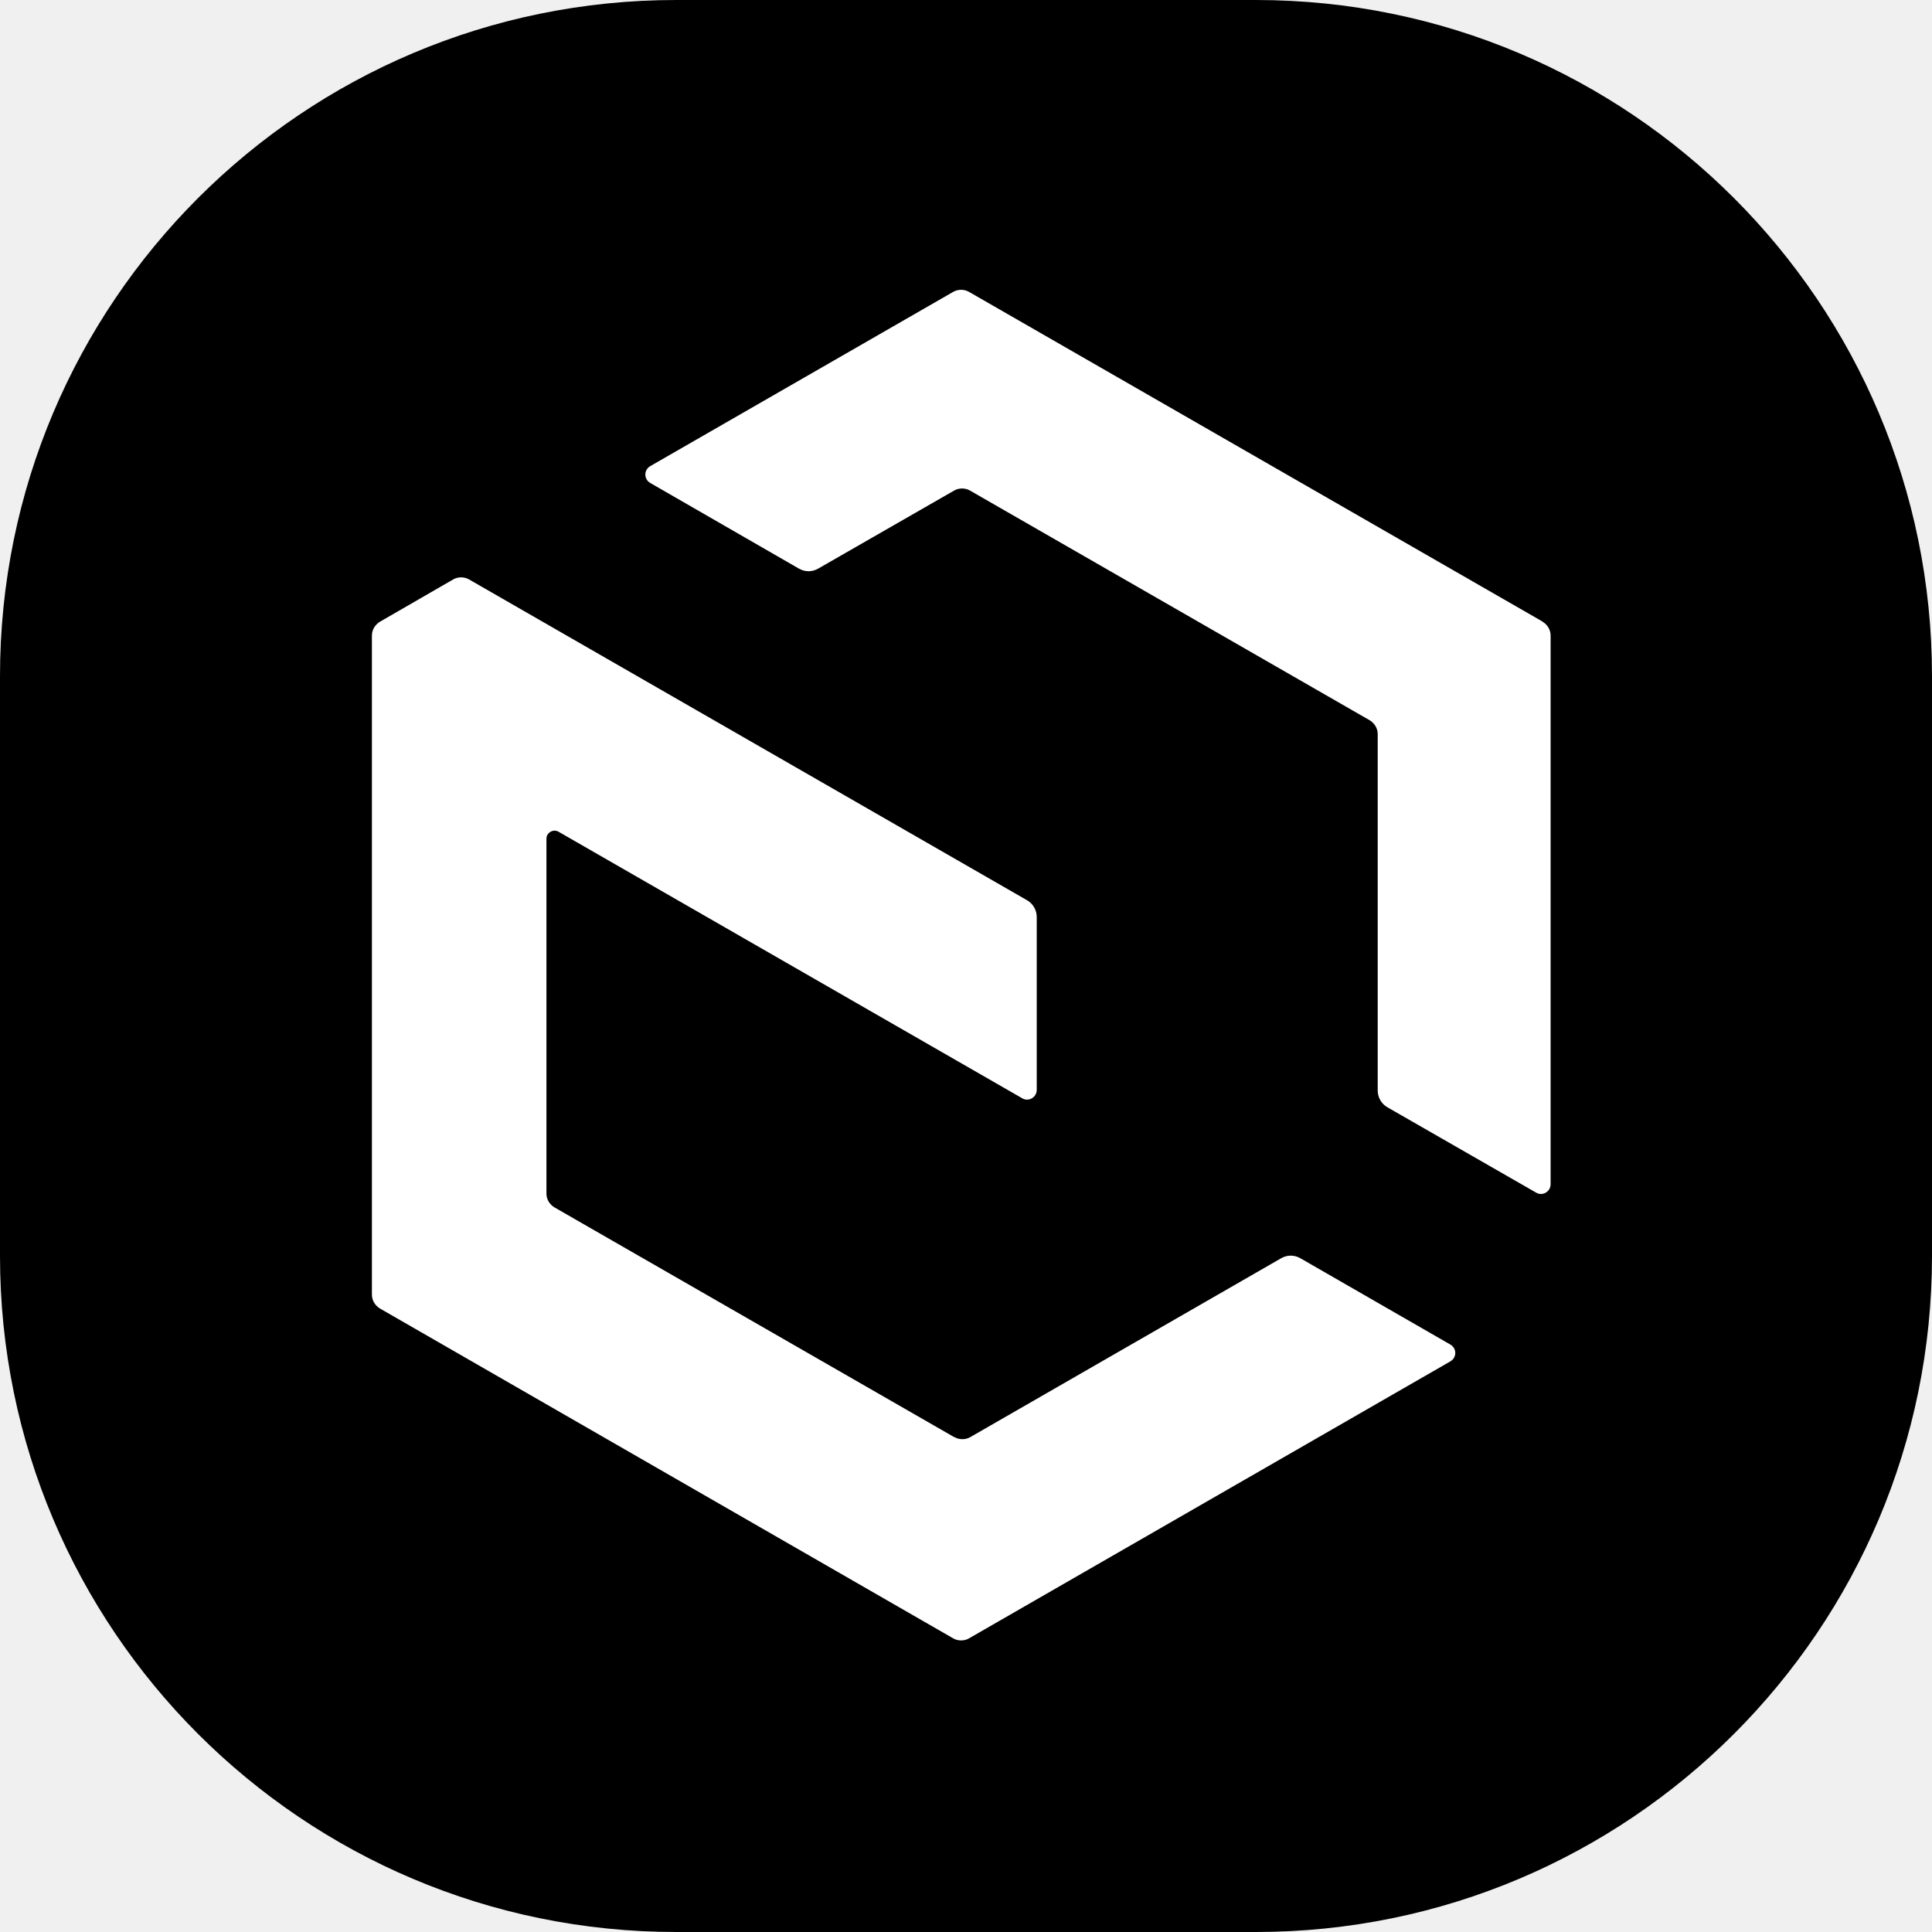
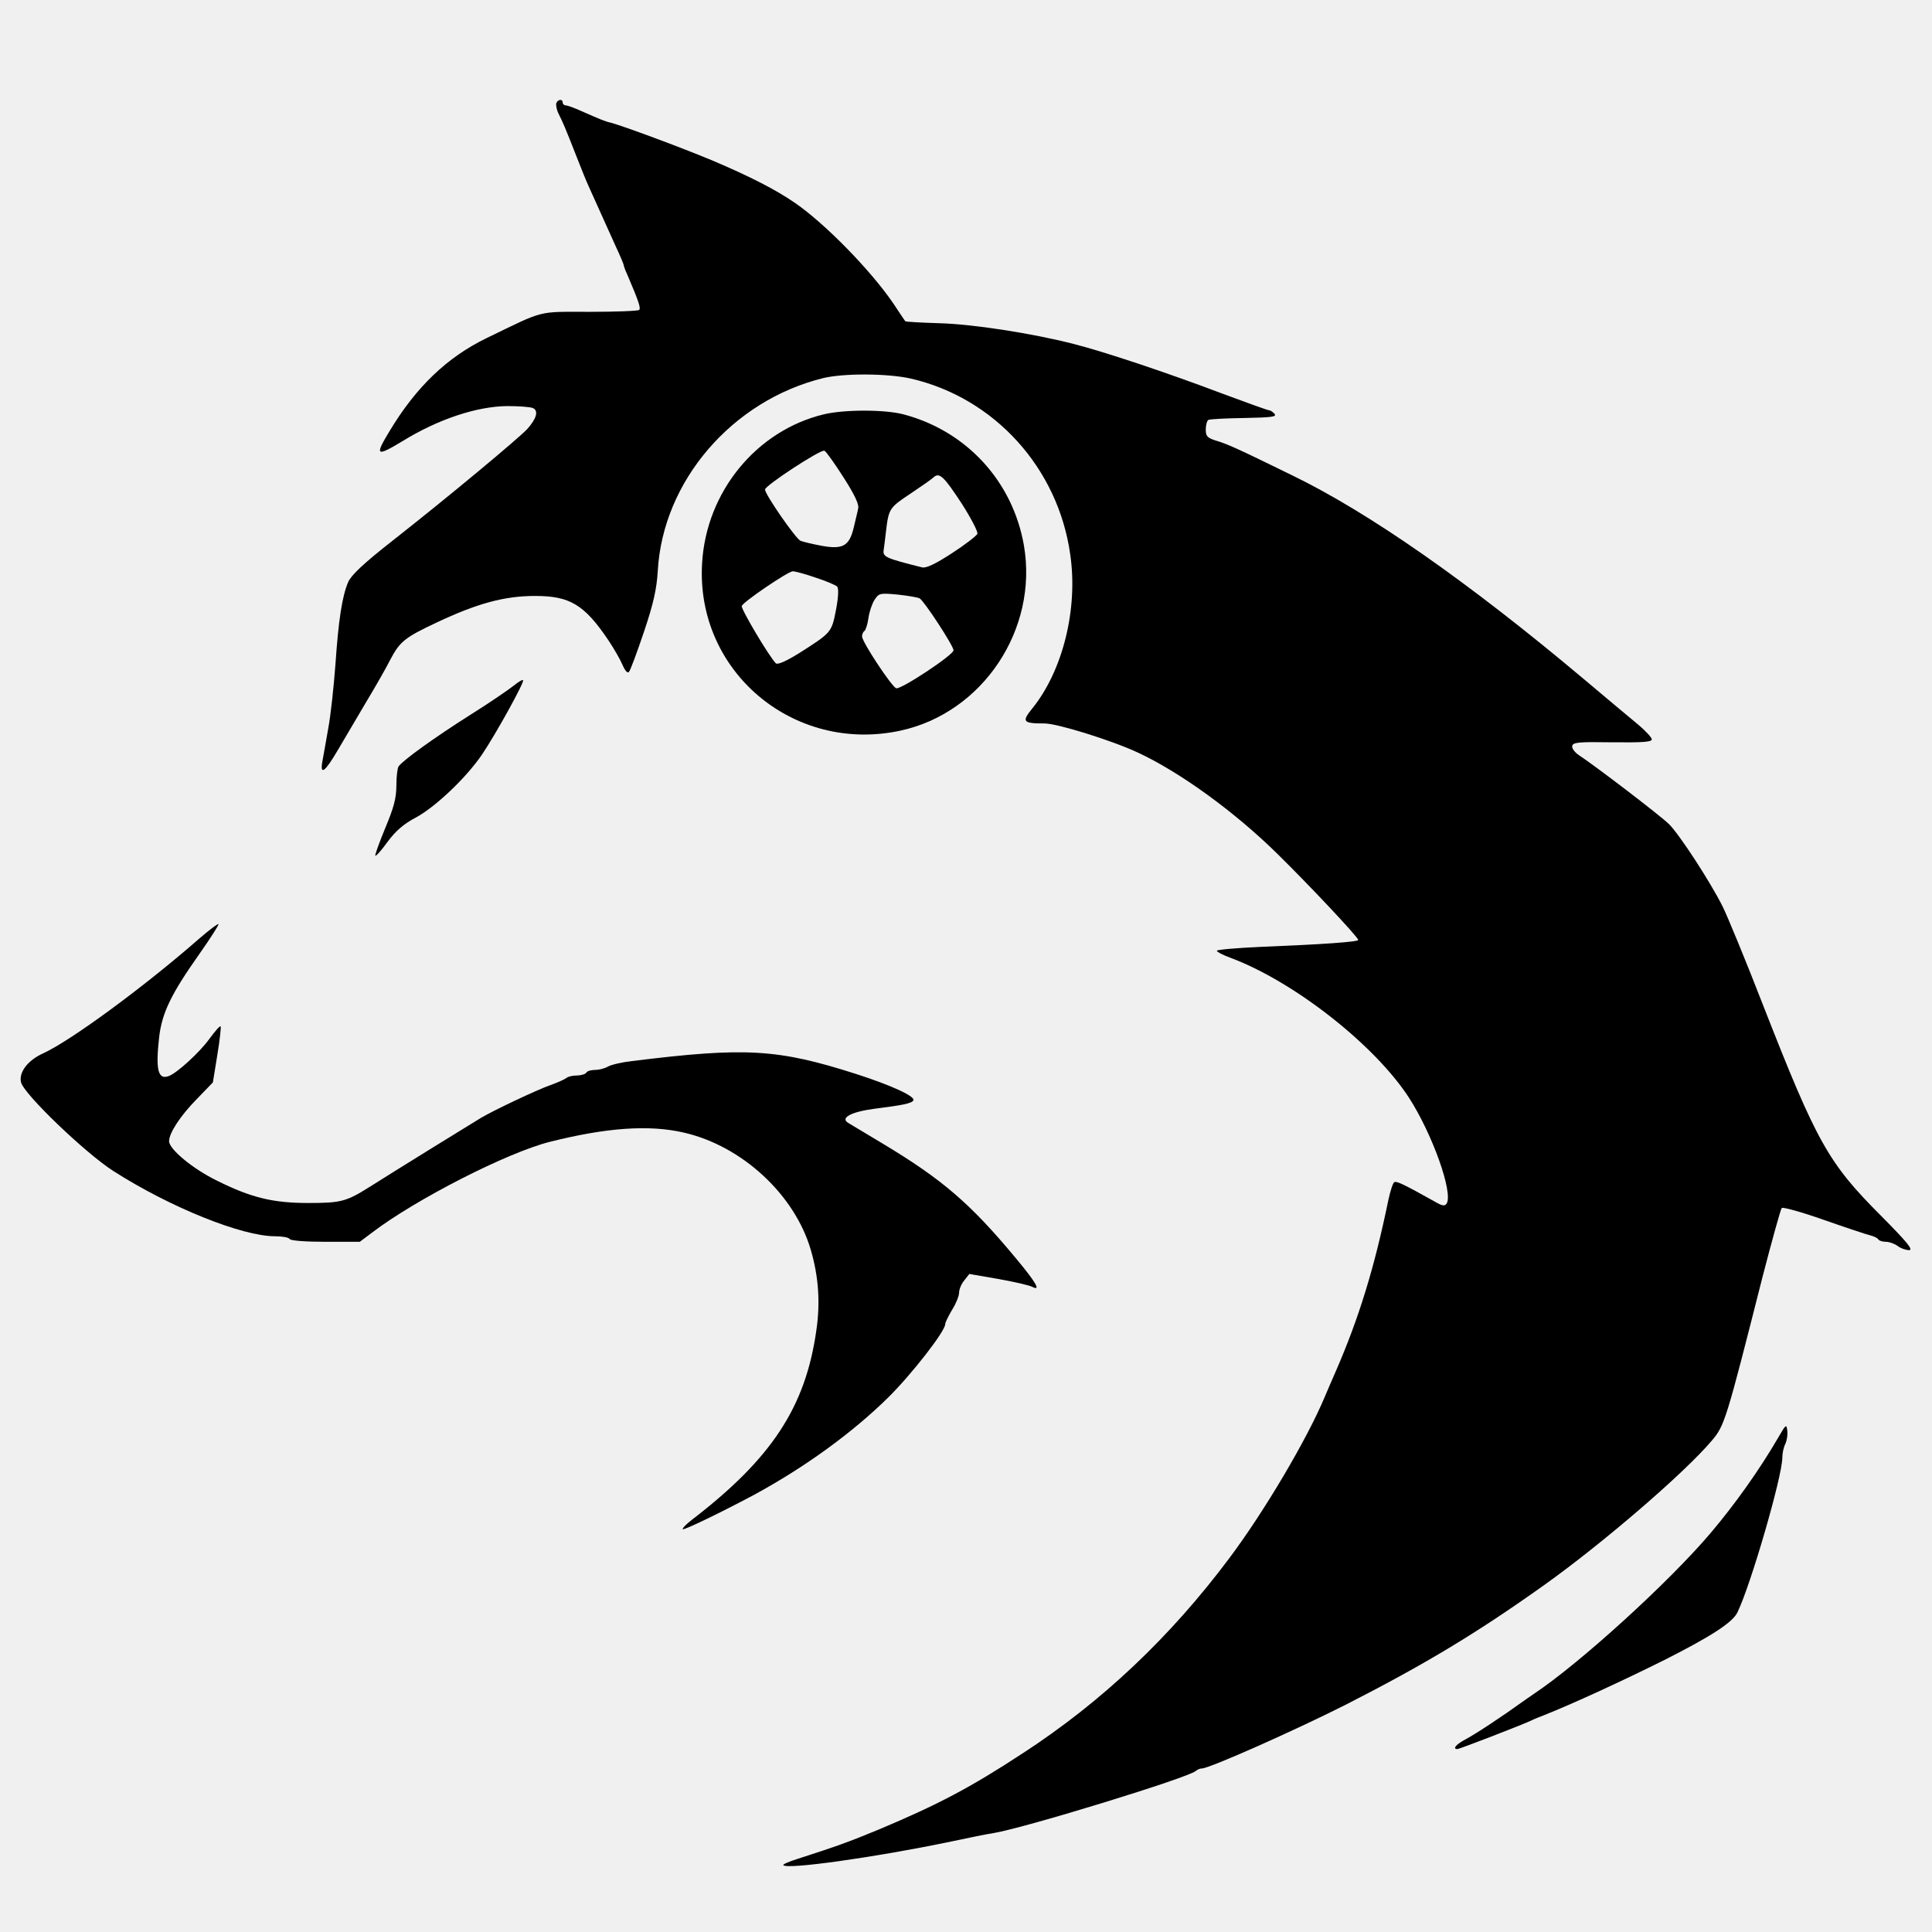
- <svg xmlns="http://www.w3.org/2000/svg" version="1.1" width="1000" height="1000">
-   <style>
-     #light-icon {
-       display: inline;
-     }
-     #dark-icon {
-       display: none;
-     }
- 
-     @media (prefers-color-scheme: dark) {
-       #light-icon {
-         display: none;
-       }
-       #dark-icon {
-         display: inline;
-       }
-     }
-   </style>
-   <g id="light-icon">
-     <svg version="1.1" width="1000" height="1000">
-       <g clip-path="url(#SvgjsClipPath1059)">
-         <rect width="1000" height="1000" fill="#000000" />
-         <g transform="matrix(5,0,0,5,192.5,150)">
-           <svg version="1.1" width="123" height="140">
-             <svg width="123" height="140" viewBox="0 0 123 140" fill="none">
-               <path d="M60.257 118.758L18.904 94.992C18.402 94.692 18.067 94.158 18.067 93.558V56.825C18.067 56.192 18.77 55.792 19.305 56.092L67.316 83.692C67.986 84.092 68.822 83.592 68.822 82.825V64.925C68.822 64.225 68.454 63.558 67.818 63.192L10.071 29.992C9.569 29.692 8.9 29.692 8.398 29.992L0.836 34.358C0.335 34.658 0 35.192 0 35.792V104.025C0 104.625 0.335 105.158 0.836 105.458L60.157 139.592C60.658 139.892 61.328 139.892 61.829 139.592L111.647 110.925C112.317 110.525 112.317 109.592 111.647 109.192L96.123 100.258C95.487 99.892 94.751 99.892 94.116 100.258L61.963 118.758C61.461 119.058 60.792 119.058 60.29 118.758H60.257Z" fill="white" />
-               <path d="M121.149 34.325L61.829 0.225C61.328 -0.075 60.658 -0.075 60.157 0.225L28.807 18.258C28.138 18.658 28.138 19.592 28.807 19.992L44.197 28.858C44.833 29.225 45.569 29.225 46.205 28.858L60.257 20.792C60.759 20.492 61.428 20.492 61.93 20.792L103.283 44.558C103.785 44.858 104.12 45.392 104.12 45.992V82.892C104.12 83.592 104.488 84.258 105.123 84.625L120.514 93.458C121.183 93.858 122.019 93.358 122.019 92.592V35.792C122.019 35.192 121.685 34.658 121.183 34.358L121.149 34.325Z" fill="white" />
-             </svg>
-           </svg>
-         </g>
-       </g>
-       <defs>
-         <clipPath id="SvgjsClipPath1059">
-           <rect width="1000" height="1000" x="0" y="0" rx="350" ry="350" />
-         </clipPath>
-       </defs>
-     </svg>
-   </g>
-   <g id="dark-icon">
-     <svg version="1.1" width="1000" height="1000">
-       <g clip-path="url(#SvgjsClipPath1060)">
-         <rect width="1000" height="1000" fill="#000000" />
-         <g transform="matrix(5,0,0,5,192.5,150)">
-           <svg version="1.1" width="123" height="140">
-             <svg width="123" height="140" viewBox="0 0 123 140" fill="none">
-               <path d="M60.257 118.758L18.904 94.992C18.402 94.692 18.067 94.158 18.067 93.558V56.825C18.067 56.192 18.77 55.792 19.305 56.092L67.316 83.692C67.986 84.092 68.822 83.592 68.822 82.825V64.925C68.822 64.225 68.454 63.558 67.818 63.192L10.071 29.992C9.569 29.692 8.9 29.692 8.398 29.992L0.836 34.358C0.335 34.658 0 35.192 0 35.792V104.025C0 104.625 0.335 105.158 0.836 105.458L60.157 139.592C60.658 139.892 61.328 139.892 61.829 139.592L111.647 110.925C112.317 110.525 112.317 109.592 111.647 109.192L96.123 100.258C95.487 99.892 94.751 99.892 94.116 100.258L61.963 118.758C61.461 119.058 60.792 119.058 60.29 118.758H60.257Z" fill="white" />
-               <path d="M121.149 34.325L61.829 0.225C61.328 -0.075 60.658 -0.075 60.157 0.225L28.807 18.258C28.138 18.658 28.138 19.592 28.807 19.992L44.197 28.858C44.833 29.225 45.569 29.225 46.205 28.858L60.257 20.792C60.759 20.492 61.428 20.492 61.93 20.792L103.283 44.558C103.785 44.858 104.12 45.392 104.12 45.992V82.892C104.12 83.592 104.488 84.258 105.123 84.625L120.514 93.458C121.183 93.858 122.019 93.358 122.019 92.592V35.792C122.019 35.192 121.685 34.658 121.183 34.358L121.149 34.325Z" fill="white" />
-             </svg>
-           </svg>
-         </g>
-       </g>
-       <defs>
-         <clipPath id="SvgjsClipPath1060">
-           <rect width="1000" height="1000" x="0" y="0" rx="350" ry="350" />
-         </clipPath>
-       </defs>
-     </svg>
+ <svg xmlns="http://www.w3.org/2000/svg" version="1.0" width="697pt" height="697pt" viewBox="0 0 697 697" preserveAspectRatio="xMidYMid meet">
+   <g transform="translate(0,697) scale(0.1,-0.1)" fill="#000000" stroke="none">
+     <path d="M2007 6598 c-2 -7 1 -24 8 -38 15 -30 24 -50 65 -155 17 -44 37 -93 45 -110 18 -40 61 -135 96 -213 16 -34 29 -65 29 -68 0 -3 6 -20 14 -37 41 -96 48 -118 42 -125 -4 -4 -85 -7 -179 -7 -192 0 -159 8 -372 -95 -142 -69 -254 -176 -350 -336 -54 -89 -48 -93 48 -35 128 79 268 125 377 126 41 0 83 -3 92 -7 22 -9 14 -38 -20 -76 -33 -35 -285 -245 -485 -402 -106 -83 -150 -125 -161 -150 -22 -52 -35 -138 -46 -299 -6 -79 -17 -183 -26 -230 -8 -47 -18 -101 -21 -118 -9 -52 9 -39 57 43 25 42 71 120 102 173 32 53 71 121 87 153 34 64 53 79 166 132 146 69 245 96 355 96 126 0 178 -31 265 -160 20 -30 43 -70 51 -89 9 -21 18 -31 23 -25 5 5 29 70 54 144 35 104 46 155 50 220 18 324 268 615 597 696 75 18 234 17 317 -2 301 -70 530 -322 574 -634 29 -197 -27 -420 -137 -556 -39 -48 -34 -54 45 -54 45 0 242 -61 336 -105 151 -70 350 -214 505 -367 114 -112 290 -299 290 -309 0 -7 -128 -16 -352 -25 -87 -4 -158 -10 -158 -14 0 -4 21 -15 48 -25 229 -85 521 -314 645 -505 85 -132 160 -343 136 -382 -7 -10 -15 -9 -41 6 -113 63 -139 76 -148 71 -5 -3 -14 -31 -21 -63 -51 -248 -107 -428 -189 -617 -10 -22 -28 -65 -41 -95 -64 -153 -218 -413 -343 -580 -213 -285 -460 -519 -746 -705 -189 -124 -307 -186 -519 -275 -109 -45 -150 -60 -293 -106 -32 -10 -55 -20 -52 -23 15 -16 326 28 584 81 80 17 159 33 175 35 114 19 703 200 729 224 6 5 15 9 22 9 27 0 339 139 519 230 286 146 472 258 715 431 212 151 508 406 605 521 47 55 52 72 184 593 34 131 65 243 69 247 4 4 73 -15 152 -43 80 -28 155 -53 168 -56 12 -3 25 -9 28 -14 3 -5 15 -9 28 -9 12 0 31 -7 42 -15 10 -8 29 -15 41 -15 17 0 -5 27 -100 123 -191 191 -232 264 -425 757 -65 168 -132 329 -147 359 -46 92 -158 263 -194 298 -34 33 -270 213 -324 248 -15 10 -27 25 -25 34 3 13 23 15 146 13 108 -1 142 1 141 11 0 6 -22 30 -48 52 -27 22 -115 96 -197 165 -416 350 -777 602 -1054 736 -202 99 -232 112 -272 124 -32 10 -38 16 -38 40 0 16 4 31 9 35 6 3 64 6 130 7 98 2 118 4 109 15 -6 7 -15 13 -20 13 -5 0 -82 28 -171 61 -195 74 -423 150 -533 178 -152 39 -367 72 -487 75 -65 2 -119 5 -121 7 -2 2 -21 31 -43 64 -81 119 -246 288 -355 363 -71 49 -166 97 -298 153 -115 48 -318 123 -365 136 -23 5 -41 13 -107 42 -26 12 -52 21 -58 21 -5 0 -10 5 -10 10 0 14 -17 12 -23 -2z" />
+     <path d="M2971 5475 c-243 -59 -423 -280 -438 -536 -24 -390 329 -688 715 -605 297 64 498 365 446 668 -40 231 -207 413 -434 473 -67 18 -215 18 -289 0z m72 -227 c40 -62 57 -99 53 -112 -2 -12 -10 -43 -16 -69 -16 -67 -39 -80 -116 -66 -32 6 -66 14 -76 18 -17 7 -128 167 -128 185 1 15 200 145 214 140 6 -2 37 -46 69 -96z m428 -97 c33 -52 58 -100 55 -107 -3 -7 -44 -39 -92 -70 -60 -39 -92 -54 -107 -51 -132 33 -143 38 -139 63 2 11 5 39 8 64 10 85 12 88 87 138 39 26 78 53 85 60 21 19 37 4 103 -97z m-528 -265 c37 -12 72 -27 77 -32 6 -6 5 -37 -4 -84 -16 -82 -16 -82 -134 -157 -47 -29 -77 -42 -83 -36 -24 24 -127 197 -123 207 7 16 166 124 184 125 8 0 46 -10 83 -23z m375 -75 c16 -9 122 -171 122 -187 0 -17 -191 -143 -207 -137 -17 7 -123 167 -123 187 0 8 4 17 9 20 4 3 11 24 14 46 3 22 13 52 22 66 16 24 19 25 83 19 37 -4 73 -10 80 -14z" />
+     <path d="M1854 4497 c-16 -13 -87 -62 -159 -107 -128 -81 -243 -164 -257 -185 -4 -5 -8 -36 -8 -68 0 -46 -9 -80 -40 -154 -22 -53 -38 -98 -36 -100 2 -3 23 20 45 51 29 39 58 64 102 87 70 38 181 143 238 227 50 74 154 262 148 268 -2 3 -17 -6 -33 -19z" />
+     <path d="M719 3584 c-200 -175 -463 -368 -563 -414 -56 -25 -89 -69 -80 -105 11 -43 231 -254 332 -319 206 -132 465 -236 584 -236 26 0 50 -4 53 -10 4 -6 58 -10 130 -10 l123 0 44 33 c157 120 490 290 643 328 203 51 357 62 482 33 210 -48 400 -224 458 -423 28 -95 35 -191 20 -291 -39 -276 -161 -462 -449 -683 -21 -16 -35 -31 -33 -34 5 -4 145 64 259 125 182 99 353 223 482 350 84 83 206 239 206 265 0 6 12 30 25 52 14 22 25 50 25 61 0 12 8 32 19 45 l18 23 104 -18 c57 -10 112 -23 122 -28 34 -18 16 14 -60 105 -163 196 -265 283 -478 411 -60 36 -117 70 -125 75 -30 18 11 40 95 51 102 13 133 19 140 30 9 14 -78 54 -205 95 -284 91 -400 98 -810 47 -36 -4 -75 -13 -87 -20 -12 -7 -33 -12 -47 -12 -14 0 -28 -4 -31 -10 -3 -5 -19 -10 -34 -10 -15 0 -31 -4 -36 -8 -6 -5 -32 -17 -60 -27 -46 -16 -203 -90 -250 -118 -27 -16 -323 -199 -400 -248 -86 -54 -104 -59 -223 -59 -127 0 -206 19 -330 81 -86 42 -172 113 -172 142 0 29 40 91 100 152 l58 60 16 99 c9 54 14 101 12 103 -3 3 -20 -17 -40 -44 -35 -49 -117 -124 -147 -135 -39 -15 -48 23 -35 139 10 89 44 158 145 301 40 57 71 105 69 108 -3 2 -33 -21 -69 -52z" />
+     <path d="M6416 1785 c-68 -117 -156 -241 -245 -346 -150 -177 -471 -469 -636 -579 -12 -8 -33 -23 -46 -32 -59 -43 -167 -115 -202 -133 -34 -18 -48 -35 -29 -35 7 0 217 81 262 101 14 7 36 16 50 21 103 41 273 119 434 199 170 86 247 136 264 172 49 101 162 492 162 558 0 17 5 39 11 50 5 11 9 32 7 47 -3 25 -5 24 -32 -23z" />
  </g>
</svg>
